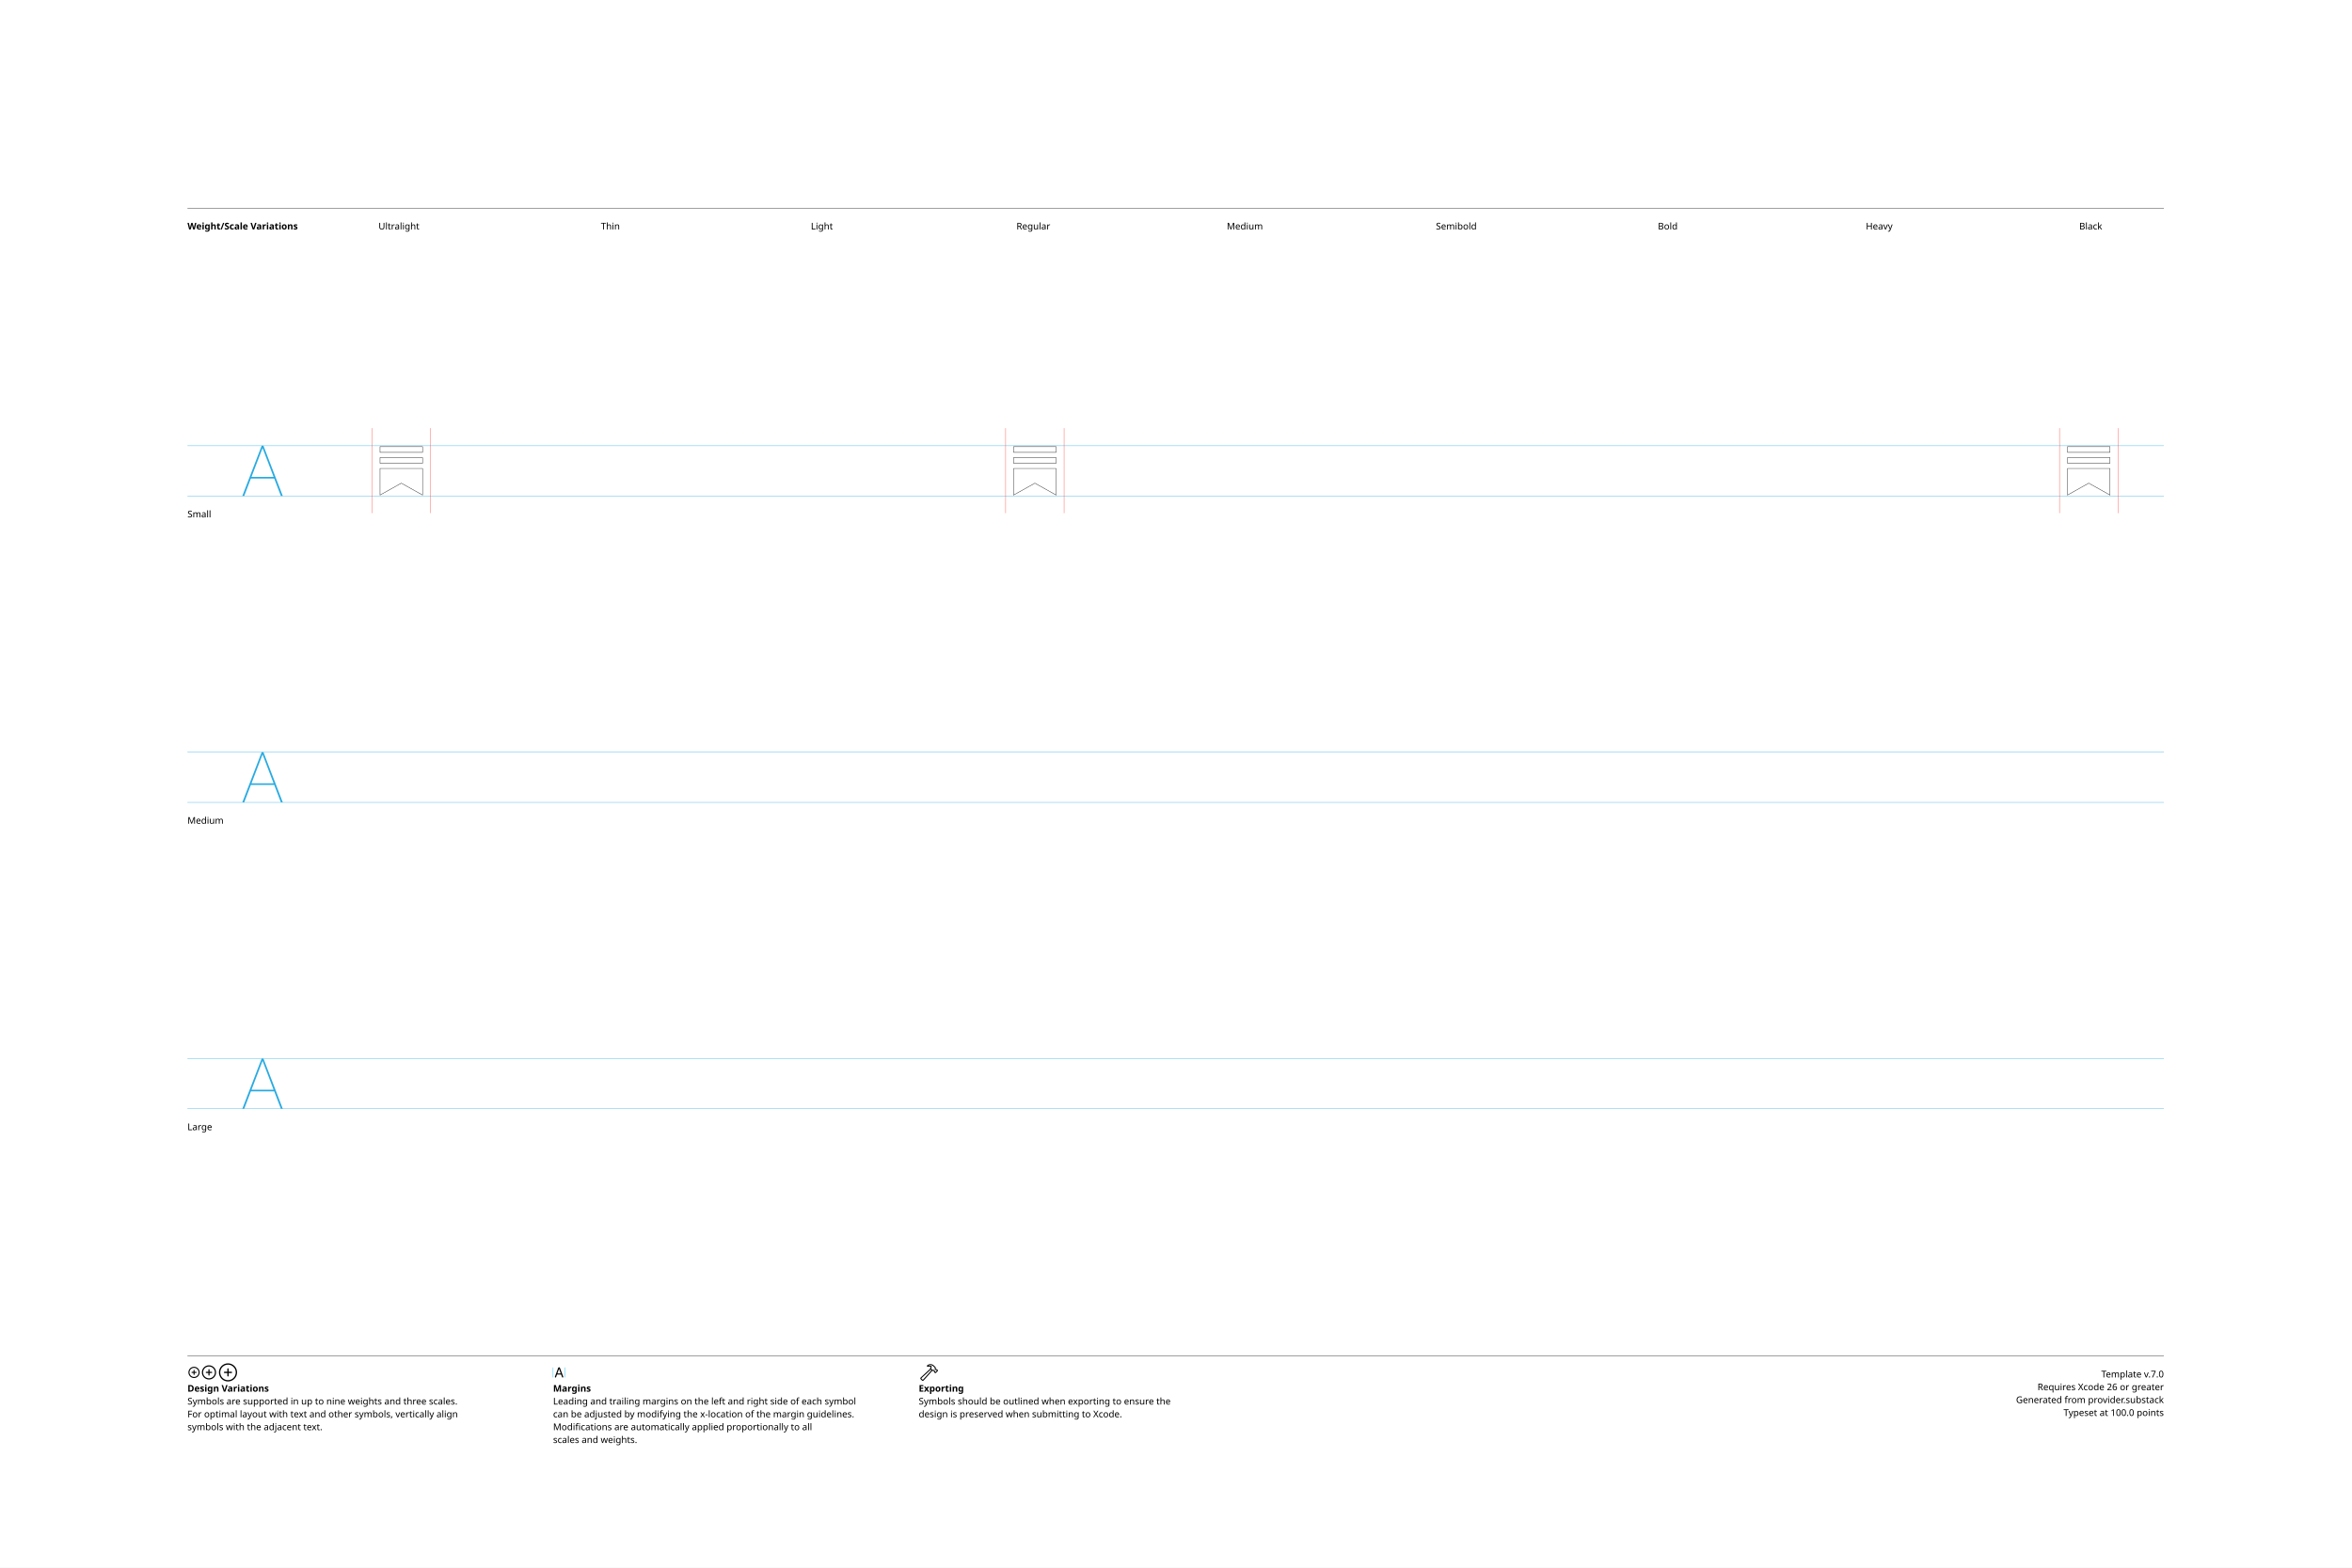
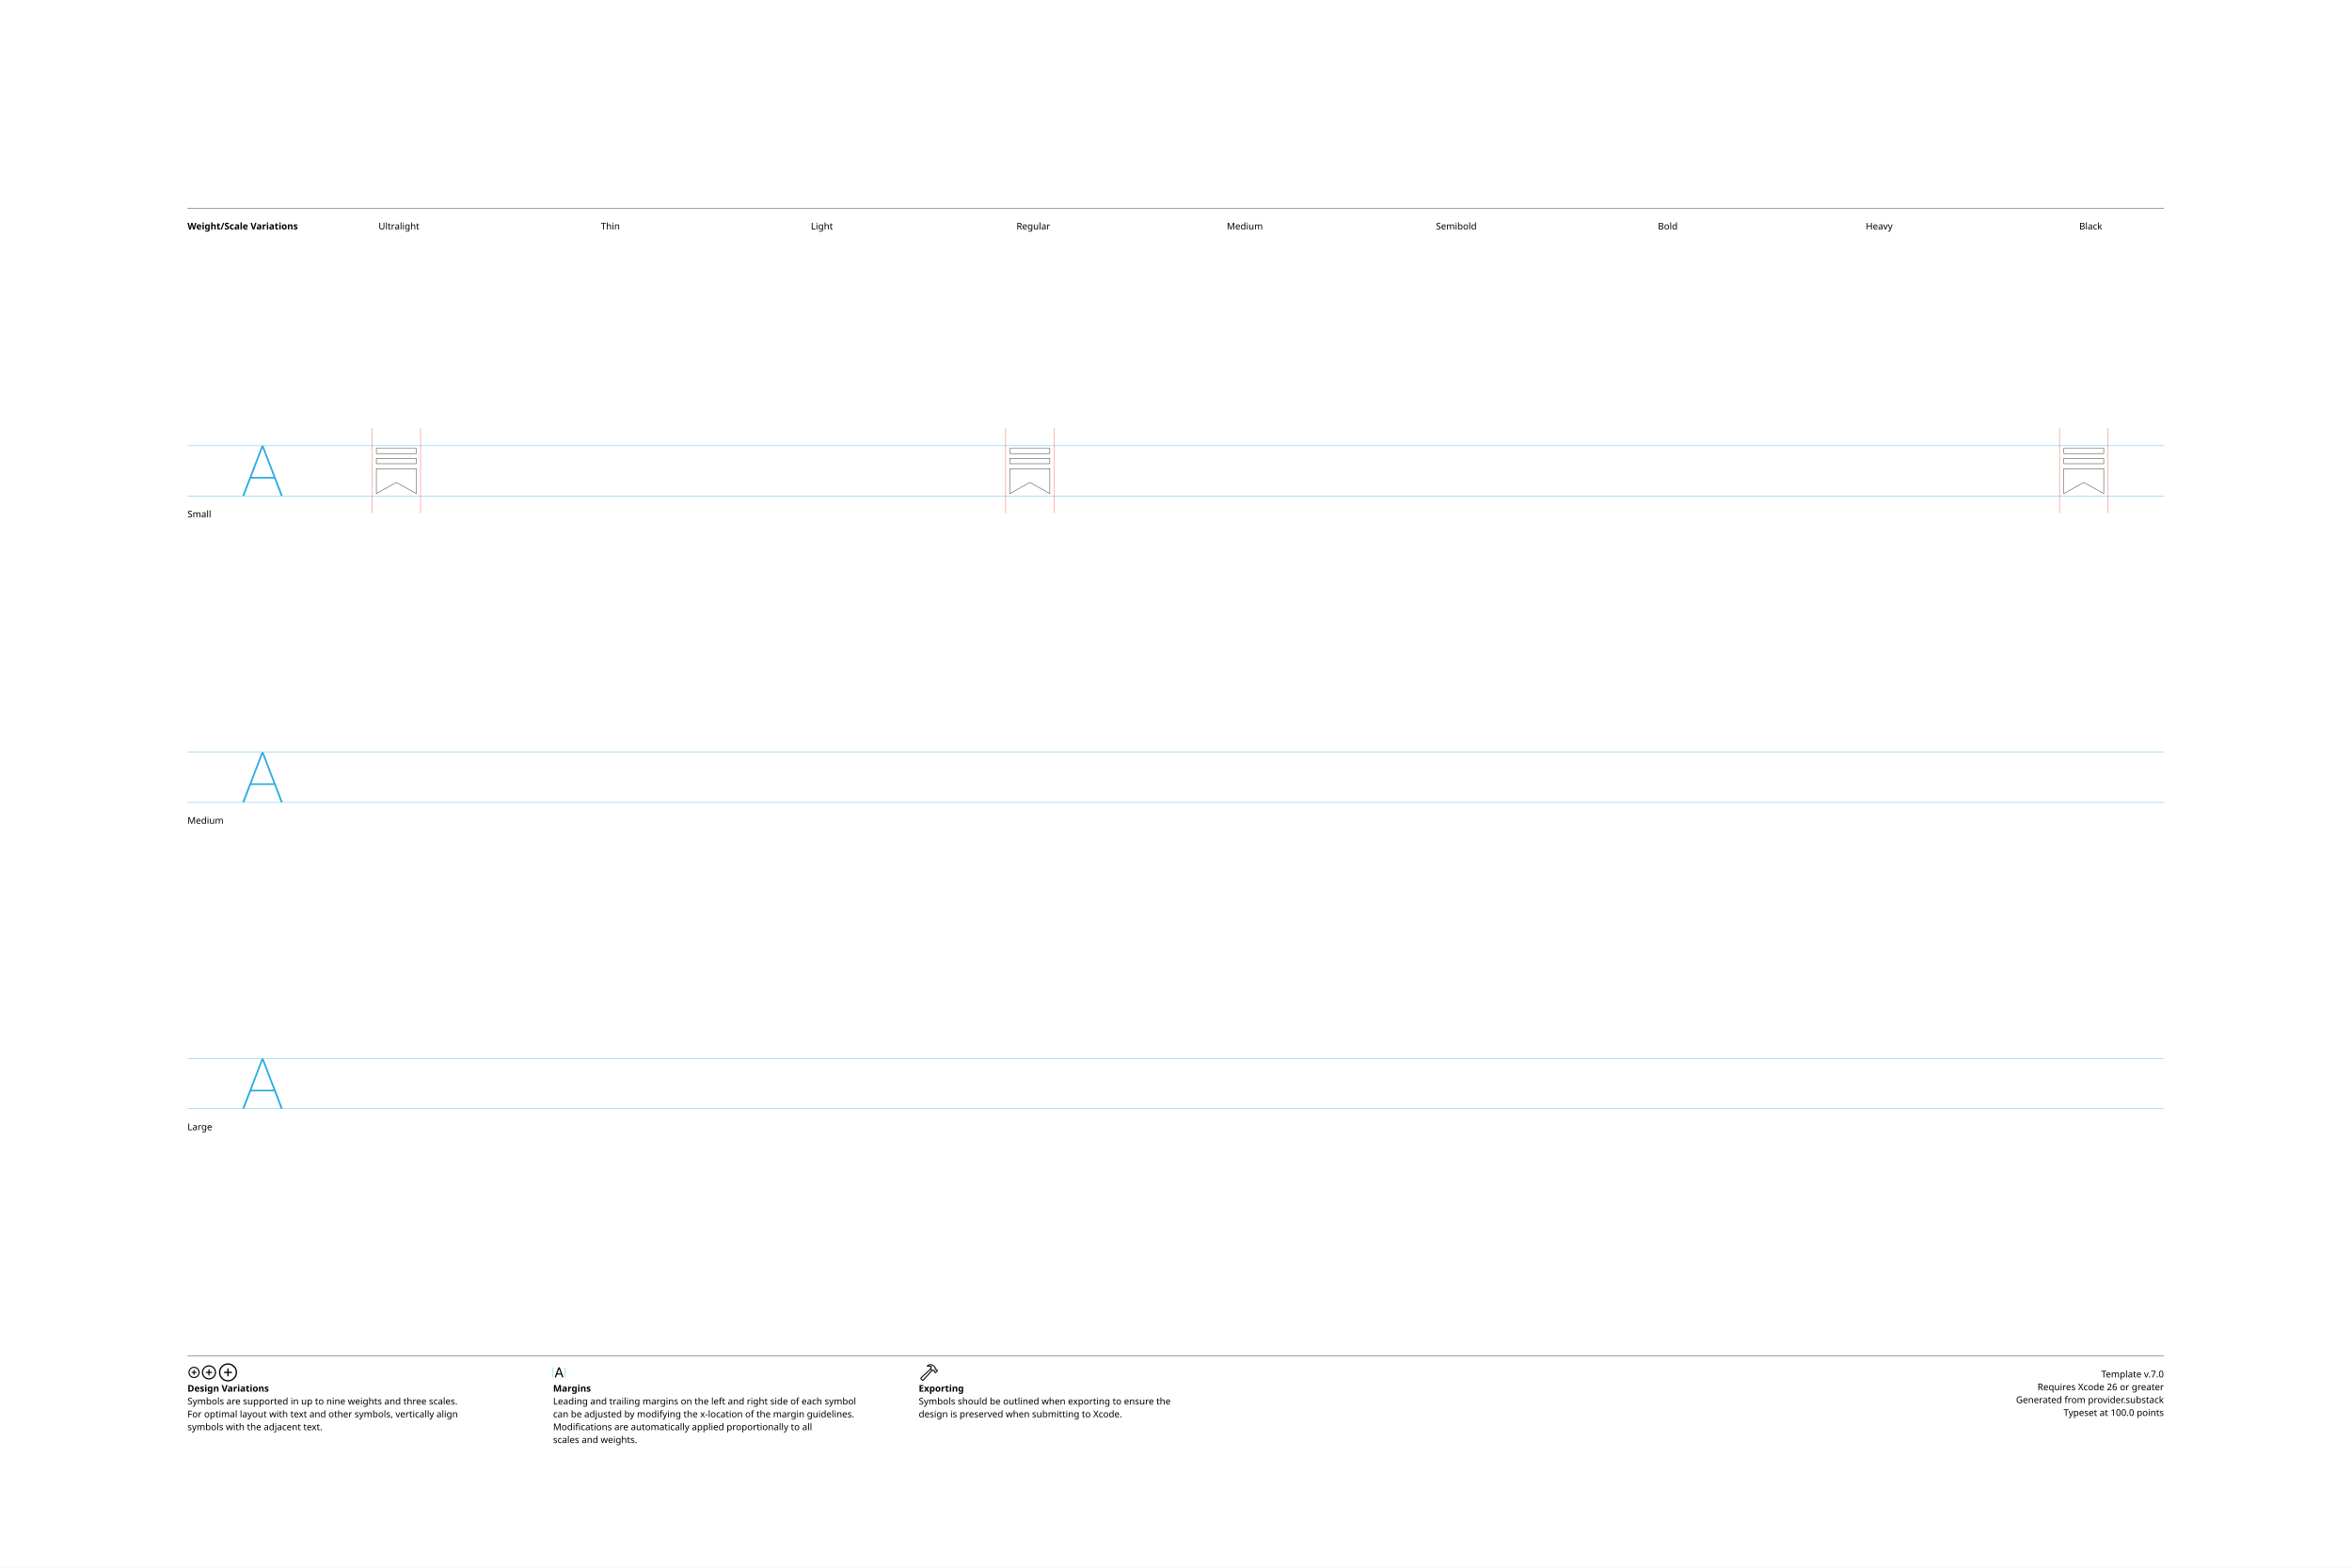
<svg xmlns="http://www.w3.org/2000/svg" version="1.1" viewBox="0 0 3300 2200">
  <style>.defaults {-sfsymbols-variable-value-mode:color;-sfsymbols-draw-reverses-motion-groups:false}

.monochrome-0 {-sfsymbols-motion-group:0}

.multicolor-0:tintColor {-sfsymbols-motion-group:0}

.hierarchical-0:primary {-sfsymbols-motion-group:0}

.SFSymbolsPreviewWireframe {fill:none;opacity:1.0;stroke:black;stroke-width:0.5}
</style>
  <g id="Notes">
    <rect height="2200" id="artboard" style="fill:white;opacity:1" width="3300" x="0" y="0" />
    <line style="fill:none;stroke:black;opacity:1;stroke-width:0.5;" x1="263" x2="3036" y1="292" y2="292" />
    <text style="stroke:none;fill:black;font-family:sans-serif;font-size:13;font-weight:bold;" transform="matrix(1 0 0 1 263 322)">Weight/Scale Variations</text>
    <text style="stroke:none;fill:black;font-family:sans-serif;font-size:13;text-anchor:middle;" transform="matrix(1 0 0 1 559.711 322)">Ultralight</text>
    <text style="stroke:none;fill:black;font-family:sans-serif;font-size:13;text-anchor:middle;" transform="matrix(1 0 0 1 856.422 322)">Thin</text>
    <text style="stroke:none;fill:black;font-family:sans-serif;font-size:13;text-anchor:middle;" transform="matrix(1 0 0 1 1153.13 322)">Light</text>
    <text style="stroke:none;fill:black;font-family:sans-serif;font-size:13;text-anchor:middle;" transform="matrix(1 0 0 1 1449.84 322)">Regular</text>
    <text style="stroke:none;fill:black;font-family:sans-serif;font-size:13;text-anchor:middle;" transform="matrix(1 0 0 1 1746.56 322)">Medium</text>
    <text style="stroke:none;fill:black;font-family:sans-serif;font-size:13;text-anchor:middle;" transform="matrix(1 0 0 1 2043.27 322)">Semibold</text>
    <text style="stroke:none;fill:black;font-family:sans-serif;font-size:13;text-anchor:middle;" transform="matrix(1 0 0 1 2339.98 322)">Bold</text>
    <text style="stroke:none;fill:black;font-family:sans-serif;font-size:13;text-anchor:middle;" transform="matrix(1 0 0 1 2636.69 322)">Heavy</text>
    <text style="stroke:none;fill:black;font-family:sans-serif;font-size:13;text-anchor:middle;" transform="matrix(1 0 0 1 2933.4 322)">Black</text>
    <line style="fill:none;stroke:black;opacity:1;stroke-width:0.5;" x1="263" x2="3036" y1="1903" y2="1903" />
    <g transform="matrix(0.2 0 0 0.2 263 1933)">
      <path d="m46.24 4.15c21.777 0 39.453-17.627 39.453-39.404s-17.676-39.404-39.453-39.404c-21.729 0-39.404 17.627-39.404 39.404s17.676 39.404 39.404 39.404Zm0-7.422c-17.676 0-31.934-14.307-31.934-31.982s14.258-31.982 31.934-31.982 31.982 14.307 31.982 31.982-14.307 31.982-31.982 31.982Zm3.613-17.773v-28.467c0-2.246-1.465-3.76-3.711-3.76-2.148 0-3.613 1.514-3.613 3.76v28.467c0 2.197 1.465 3.711 3.613 3.711 2.246 0 3.711-1.514 3.711-3.711Zm-17.822-10.596h28.418c2.197 0 3.711-1.465 3.711-3.613 0-2.197-1.514-3.711-3.711-3.711h-28.418c-2.246 0-3.76 1.514-3.76 3.711 0 2.148 1.514 3.613 3.76 3.613Z" />
    </g>
    <g transform="matrix(0.2 0 0 0.2 281.506 1933)">
      <path d="m58.545 14.551c27.49 0 49.805-22.314 49.805-49.805s-22.314-49.805-49.805-49.805-49.805 22.314-49.805 49.805 22.314 49.805 49.805 49.805Zm0-8.301c-22.949 0-41.504-18.555-41.504-41.504s18.555-41.504 41.504-41.504 41.504 18.555 41.504 41.504-18.555 41.504-41.504 41.504Zm4.053-23.096v-36.914c0-2.49-1.709-4.199-4.15-4.199-2.393 0-4.053 1.709-4.053 4.199v36.914c0 2.441 1.66 4.15 4.053 4.15 2.441 0 4.15-1.66 4.15-4.15Zm-22.559-14.404h36.963c2.441 0 4.15-1.611 4.15-4.004 0-2.441-1.709-4.15-4.15-4.15h-36.963c-2.49 0-4.15 1.709-4.15 4.15 0 2.393 1.66 4.004 4.15 4.004Z" />
    </g>
    <g transform="matrix(0.2 0 0 0.2 304.924 1933)">
      <path d="m74.853 28.32c35.107 0 63.623-28.467 63.623-63.574s-28.516-63.623-63.623-63.623-63.574 28.516-63.574 63.623 28.467 63.574 63.574 63.574Zm0-9.082c-30.127 0-54.492-24.365-54.492-54.492s24.365-54.492 54.492-54.492 54.492 24.365 54.492 54.492-24.365 54.492-54.492 54.492Zm4.443-30.322v-48.486c0-2.734-1.855-4.639-4.541-4.639-2.588 0-4.443 1.904-4.443 4.639v48.486c0 2.686 1.855 4.59 4.443 4.59 2.686 0 4.541-1.855 4.541-4.59Zm-28.711-19.775h48.486c2.686 0 4.59-1.807 4.59-4.395 0-2.734-1.855-4.59-4.59-4.59h-48.486c-2.734 0-4.59 1.855-4.59 4.59 0 2.588 1.855 4.395 4.59 4.395Z" />
    </g>
    <text style="stroke:none;fill:black;font-family:sans-serif;font-size:13;font-weight:bold;" transform="matrix(1 0 0 1 263 1953)">Design Variations</text>
    <text style="stroke:none;fill:black;font-family:sans-serif;font-size:13;" transform="matrix(1 0 0 1 263 1971)">Symbols are supported in up to nine weights and three scales.</text>
    <text style="stroke:none;fill:black;font-family:sans-serif;font-size:13;" transform="matrix(1 0 0 1 263 1989)">For optimal layout with text and other symbols, vertically align</text>
    <text style="stroke:none;fill:black;font-family:sans-serif;font-size:13;" transform="matrix(1 0 0 1 263 2007)">symbols with the adjacent text.</text>
    <line style="fill:none;stroke:#00AEEF;stroke-width:0.5;opacity:1.0;" x1="776" x2="776" y1="1919" y2="1933" />
    <g transform="matrix(0.2 0 0 0.2 776 1933)">
      <path d="m16.553 0.781c2.588 0 3.857-0.977 4.785-3.711l20.557-57.52h0.244l20.605 57.52c0.928 2.734 2.197 3.711 4.736 3.711 2.588 0 4.248-1.562 4.248-4.004 0-0.83-0.146-1.611-0.537-2.637l-22.9-60.986c-1.123-2.979-3.125-4.492-6.25-4.492-3.027 0-5.078 1.465-6.152 4.443l-22.9 61.084c-0.391 1.025-0.537 1.807-0.537 2.637 0 2.441 1.562 3.955 4.102 3.955Zm10.205-20.947h30.664c2.002 0 3.662-1.66 3.662-3.662 0-2.051-1.66-3.662-3.662-3.662h-30.664c-2.002 0-3.662 1.611-3.662 3.662 0 2.002 1.66 3.662 3.662 3.662Z" />
    </g>
    <line style="fill:none;stroke:#00AEEF;stroke-width:0.5;opacity:1.0;" x1="792.836" x2="792.836" y1="1919" y2="1933" />
    <text style="stroke:none;fill:black;font-family:sans-serif;font-size:13;font-weight:bold;" transform="matrix(1 0 0 1 776 1953)">Margins</text>
    <text style="stroke:none;fill:black;font-family:sans-serif;font-size:13;" transform="matrix(1 0 0 1 776 1971)">Leading and trailing margins on the left and right side of each symbol</text>
    <text style="stroke:none;fill:black;font-family:sans-serif;font-size:13;" transform="matrix(1 0 0 1 776 1989)">can be adjusted by modifying the x-location of the margin guidelines.</text>
    <text style="stroke:none;fill:black;font-family:sans-serif;font-size:13;" transform="matrix(1 0 0 1 776 2007)">Modifications are automatically applied proportionally to all</text>
    <text style="stroke:none;fill:black;font-family:sans-serif;font-size:13;" transform="matrix(1 0 0 1 776 2025)">scales and weights.</text>
    <g transform="matrix(0.2 0 0 0.2 1289 1933)">
      <path d="m14.209 13.135 7.861 7.861c4.297 4.395 9.326 4.102 13.867-1.025l60.693-68.213-4.883-4.883-60.254 67.676c-1.807 1.953-3.467 2.441-5.811 0.098l-5.176-5.127c-2.295-2.295-1.807-3.955 0.195-5.811l67.481-62.158-4.883-4.834-68.066 62.598c-4.98 4.59-5.322 9.473-1.025 13.818Zm44.873-97.461c-2.051 2.002-2.246 4.883-1.074 6.787 1.123 1.807 3.467 3.027 6.592 2.246 5.859-1.66 12.598-2.393 18.896 0.928l-2.686 7.129c-1.611 4.004-0.732 6.885 1.709 9.424l10.254 10.303c2.344 2.393 4.541 2.441 7.08 1.953l4.443-0.732 2.588 2.539-0.195 2.246c-0.098 2.295 0.537 4.297 2.783 6.494l3.369 3.32c2.295 2.295 5.518 2.49 7.812 0.195l12.988-13.037c2.295-2.344 2.148-5.371-0.195-7.666l-3.418-3.418c-2.197-2.197-4.053-3.027-6.348-2.881l-2.344 0.244-2.441-2.441 1.025-4.688c0.635-2.734-0.244-4.98-2.881-7.617l-11.279-11.182c-12.94-12.842-35.596-11.035-46.68-0.146Zm7.08 2.051c8.789-6.396 25.977-5.664 33.691 1.953l12.305 12.207c1.025 1.025 1.221 1.807 0.928 3.32l-1.465 6.641 6.738 6.689 4.395-0.244c1.123-0.049 1.514 0.049 2.344 0.879l2.539 2.49-10.84 10.84-2.49-2.49c-0.83-0.879-0.977-1.221-0.928-2.393l0.293-4.346-6.689-6.738-6.836 1.172c-1.416 0.293-2.051 0.195-3.174-0.879l-8.936-8.887c-1.074-1.025-1.172-1.709-0.488-3.369l4.59-11.475c-6.104-6.348-17.041-7.52-25.586-4.59-0.684 0.244-0.928-0.391-0.391-0.781Z" />
    </g>
    <text style="stroke:none;fill:black;font-family:sans-serif;font-size:13;font-weight:bold;" transform="matrix(1 0 0 1 1289 1953)">Exporting</text>
    <text style="stroke:none;fill:black;font-family:sans-serif;font-size:13;" transform="matrix(1 0 0 1 1289 1971)">Symbols should be outlined when exporting to ensure the</text>
    <text style="stroke:none;fill:black;font-family:sans-serif;font-size:13;" transform="matrix(1 0 0 1 1289 1989)">design is preserved when submitting to Xcode.</text>
    <text id="template-version" style="stroke:none;fill:black;font-family:sans-serif;font-size:13;text-anchor:end;" transform="matrix(1 0 0 1 3036 1933)">Template v.7.0</text>
    <text style="stroke:none;fill:black;font-family:sans-serif;font-size:13;text-anchor:end;" transform="matrix(1 0 0 1 3036 1951)">Requires Xcode 26 or greater</text>
    <text id="descriptive-name" style="stroke:none;fill:black;font-family:sans-serif;font-size:13;text-anchor:end;" transform="matrix(1 0 0 1 3036 1969)">Generated from provider.substack</text>
    <text style="stroke:none;fill:black;font-family:sans-serif;font-size:13;text-anchor:end;" transform="matrix(1 0 0 1 3036 1987)">Typeset at 100.0 points</text>
    <text style="stroke:none;fill:black;font-family:sans-serif;font-size:13;" transform="matrix(1 0 0 1 263 726)">Small</text>
    <text style="stroke:none;fill:black;font-family:sans-serif;font-size:13;" transform="matrix(1 0 0 1 263 1156)">Medium</text>
    <text style="stroke:none;fill:black;font-family:sans-serif;font-size:13;" transform="matrix(1 0 0 1 263 1586)">Large</text>
  </g>
  <g id="Guides">
    <g id="H-reference" style="fill:#27AAE1;stroke:none;" transform="matrix(1 0 0 1 339 696)">
      <path d="M0.994 0L3.638 0L29.328-67.132L30.03-67.132L30.03-70.459L28.123-70.459ZM11.688-24.48L46.981-24.48L46.231-26.729L12.438-26.729ZM55.12 0L57.764 0L30.638-70.459L29.433-70.459L29.433-67.132Z" />
    </g>
    <line id="Baseline-S" style="fill:none;stroke:#27AAE1;opacity:1;stroke-width:0.5;" x1="263" x2="3036" y1="696" y2="696" />
    <line id="Capline-S" style="fill:none;stroke:#27AAE1;opacity:1;stroke-width:0.5;" x1="263" x2="3036" y1="625.541" y2="625.541" />
    <g id="H-reference" style="fill:#27AAE1;stroke:none;" transform="matrix(1 0 0 1 339 1126)">
      <path d="M0.994 0L3.638 0L29.328-67.132L30.03-67.132L30.03-70.459L28.123-70.459ZM11.688-24.48L46.981-24.48L46.231-26.729L12.438-26.729ZM55.12 0L57.764 0L30.638-70.459L29.433-70.459L29.433-67.132Z" />
    </g>
    <line id="Baseline-M" style="fill:none;stroke:#27AAE1;opacity:1;stroke-width:0.5;" x1="263" x2="3036" y1="1126" y2="1126" />
    <line id="Capline-M" style="fill:none;stroke:#27AAE1;opacity:1;stroke-width:0.5;" x1="263" x2="3036" y1="1055.54" y2="1055.54" />
    <g id="H-reference" style="fill:#27AAE1;stroke:none;" transform="matrix(1 0 0 1 339 1556)">
      <path d="M0.994 0L3.638 0L29.328-67.132L30.03-67.132L30.03-70.459L28.123-70.459ZM11.688-24.48L46.981-24.48L46.231-26.729L12.438-26.729ZM55.12 0L57.764 0L30.638-70.459L29.433-70.459L29.433-67.132Z" />
    </g>
    <line id="Baseline-L" style="fill:none;stroke:#27AAE1;opacity:1;stroke-width:0.5;" x1="263" x2="3036" y1="1556" y2="1556" />
    <line id="Capline-L" style="fill:none;stroke:#27AAE1;opacity:1;stroke-width:0.5;" x1="263" x2="3036" y1="1485.54" y2="1485.54" />
    <line id="left-margin-Ultralight-S" style="fill:none;stroke:#FF3B30;stroke-width:0.5;opacity:1.0;" x1="522.047" x2="522.047" y1="600.785" y2="720.121" />
-     <line id="right-margin-Ultralight-S" style="fill:none;stroke:#FF3B30;stroke-width:0.5;opacity:1.0;" x1="604.047" x2="604.047" y1="600.785" y2="720.121" />
+     <line id="right-margin-Ultralight-S" style="fill:none;stroke:#FF3B30;stroke-width:0.5;opacity:1.0;" x1="590.047" x2="590.047" y1="600.785" y2="720.121" />
    <line id="left-margin-Regular-S" style="fill:none;stroke:#FF3B30;stroke-width:0.5;opacity:1.0;" x1="1410.980" x2="1410.980" y1="600.785" y2="720.121" />
-     <line id="right-margin-Regular-S" style="fill:none;stroke:#FF3B30;stroke-width:0.5;opacity:1.0;" x1="1492.980" x2="1492.980" y1="600.785" y2="720.121" />
+     <line id="right-margin-Regular-S" style="fill:none;stroke:#FF3B30;stroke-width:0.5;opacity:1.0;" x1="1478.980" x2="1478.980" y1="600.785" y2="720.121" />
    <line id="left-margin-Black-S" style="fill:none;stroke:#FF3B30;stroke-width:0.5;opacity:1.0;" x1="2889.630" x2="2889.630" y1="600.785" y2="720.121" />
-     <line id="right-margin-Black-S" style="fill:none;stroke:#FF3B30;stroke-width:0.5;opacity:1.0;" x1="2971.630" x2="2971.630" y1="600.785" y2="720.121" />
+     <line id="right-margin-Black-S" style="fill:none;stroke:#FF3B30;stroke-width:0.5;opacity:1.0;" x1="2957.630" x2="2957.630" y1="600.785" y2="720.121" />
  </g>
  <g id="Symbols">
    <g id="Ultralight-S" transform="matrix(1 0 0 1 522.047 696)">
-       <path class="monochrome-0 multicolor-0:tintColor hierarchical-0:primary SFSymbolsPreviewWireframe" d="M 70.817 -45.861 H 11.181 V -53.885 h 59.639 v 8.024 z M 11.181 -38.591 V -1.28 L 41 -17.943 70.819 -1.28 V -38.591 H 11.181 z M 70.819 -69.18 H 11.181 v 8.024 h 59.639 V -69.18 z" />
+       <path class="monochrome-0 multicolor-0:tintColor hierarchical-0:primary SFSymbolsPreviewWireframe" d="M61.997 -45.213L6 -45.213L6 -52.747L62 -52.747L62 -45.213L61.997 -45.213ZM6 -38.386L6 -3.351L34 -18.998L62 -3.351L62 -38.386L6 -38.386ZM62 -67.108L6 -67.108L6 -59.574L62 -59.574L62 -67.108Z" />
    </g>
    <g id="Regular-S" transform="matrix(1 0 0 1 1410.98 696)">
-       <path class="monochrome-0 multicolor-0:tintColor hierarchical-0:primary SFSymbolsPreviewWireframe" d="M 70.817 -45.861 H 11.181 V -53.885 h 59.639 v 8.024 z M 11.181 -38.591 V -1.28 L 41 -17.943 70.819 -1.28 V -38.591 H 11.181 z M 70.819 -69.18 H 11.181 v 8.024 h 59.639 V -69.18 z" />
+       <path class="monochrome-0 multicolor-0:tintColor hierarchical-0:primary SFSymbolsPreviewWireframe" d="M61.997 -45.213L6 -45.213L6 -52.747L62 -52.747L62 -45.213L61.997 -45.213ZM6 -38.386L6 -3.351L34 -18.998L62 -3.351L62 -38.386L6 -38.386ZM62 -67.108L6 -67.108L6 -59.574L62 -59.574L62 -67.108Z" />
    </g>
    <g id="Black-S" transform="matrix(1 0 0 1 2889.63 696)">
-       <path class="monochrome-0 multicolor-0:tintColor hierarchical-0:primary SFSymbolsPreviewWireframe" d="M 70.817 -45.861 H 11.181 V -53.885 h 59.639 v 8.024 z M 11.181 -38.591 V -1.28 L 41 -17.943 70.819 -1.28 V -38.591 H 11.181 z M 70.819 -69.18 H 11.181 v 8.024 h 59.639 V -69.18 z" />
+       <path class="monochrome-0 multicolor-0:tintColor hierarchical-0:primary SFSymbolsPreviewWireframe" d="M61.997 -45.213L6 -45.213L6 -52.747L62 -52.747L62 -45.213L61.997 -45.213ZM6 -38.386L6 -3.351L34 -18.998L62 -3.351L62 -38.386L6 -38.386ZM62 -67.108L6 -67.108L6 -59.574L62 -59.574L62 -67.108Z" />
    </g>
  </g>
</svg>
